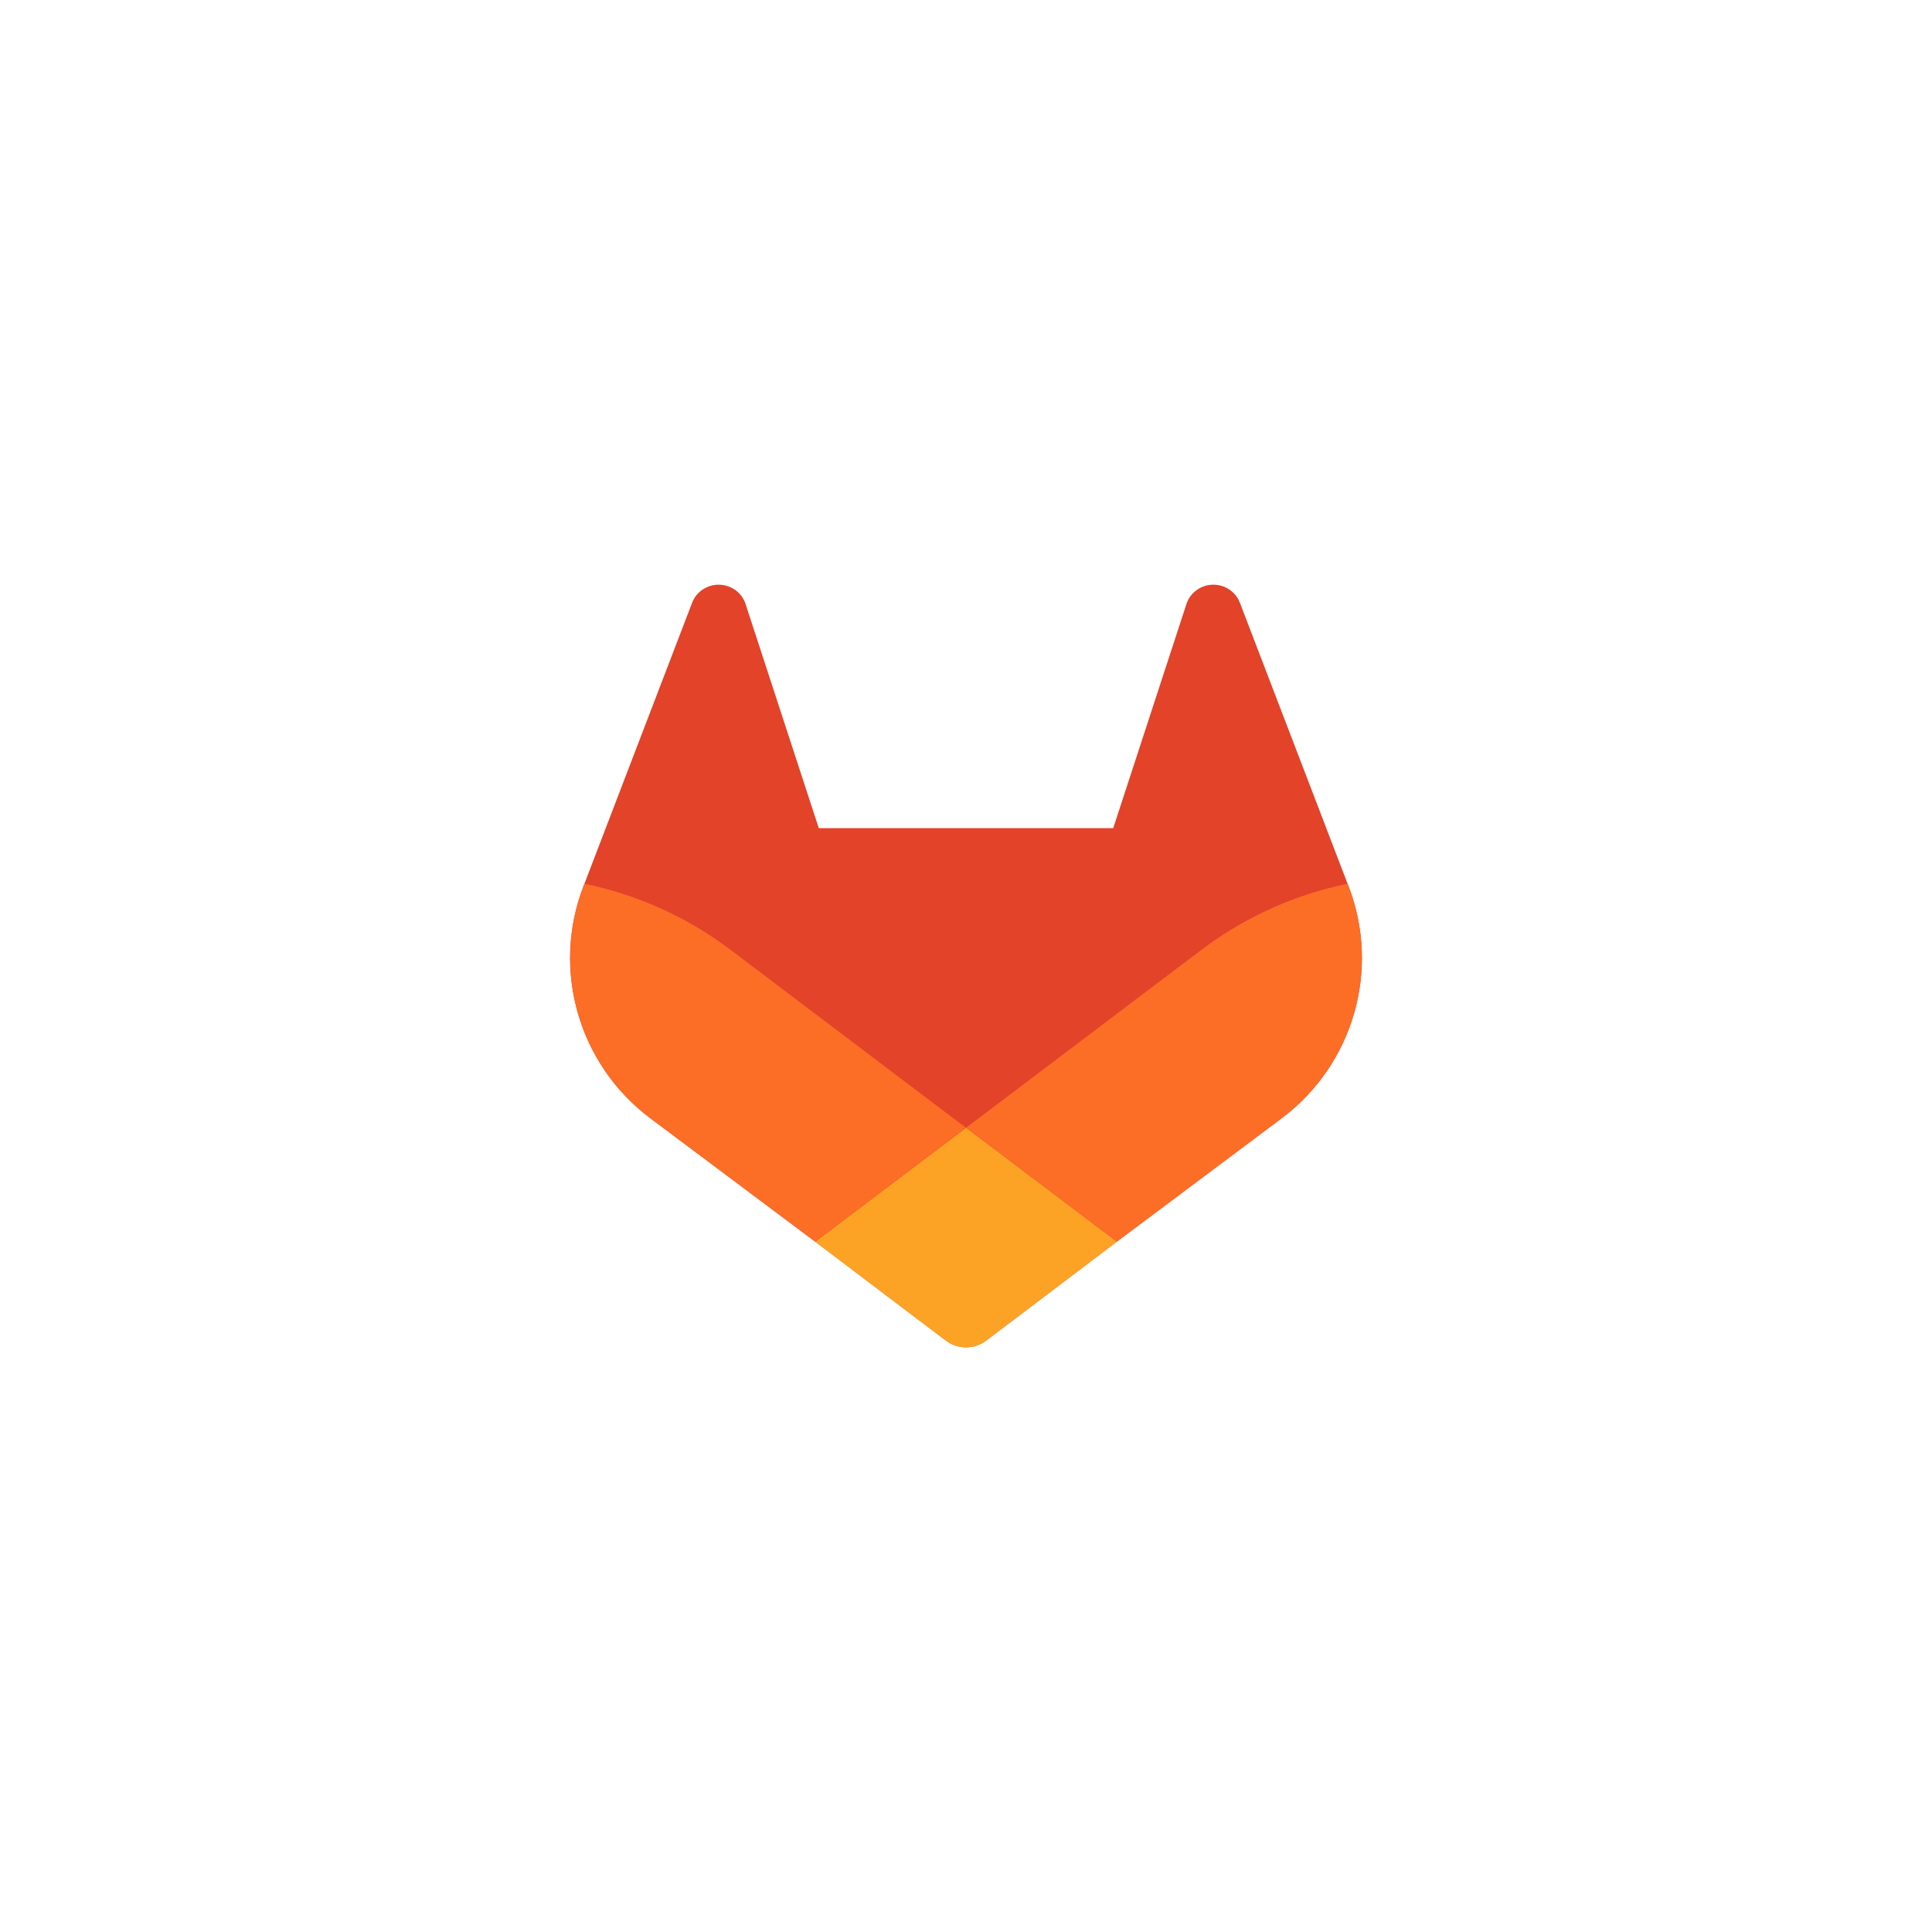
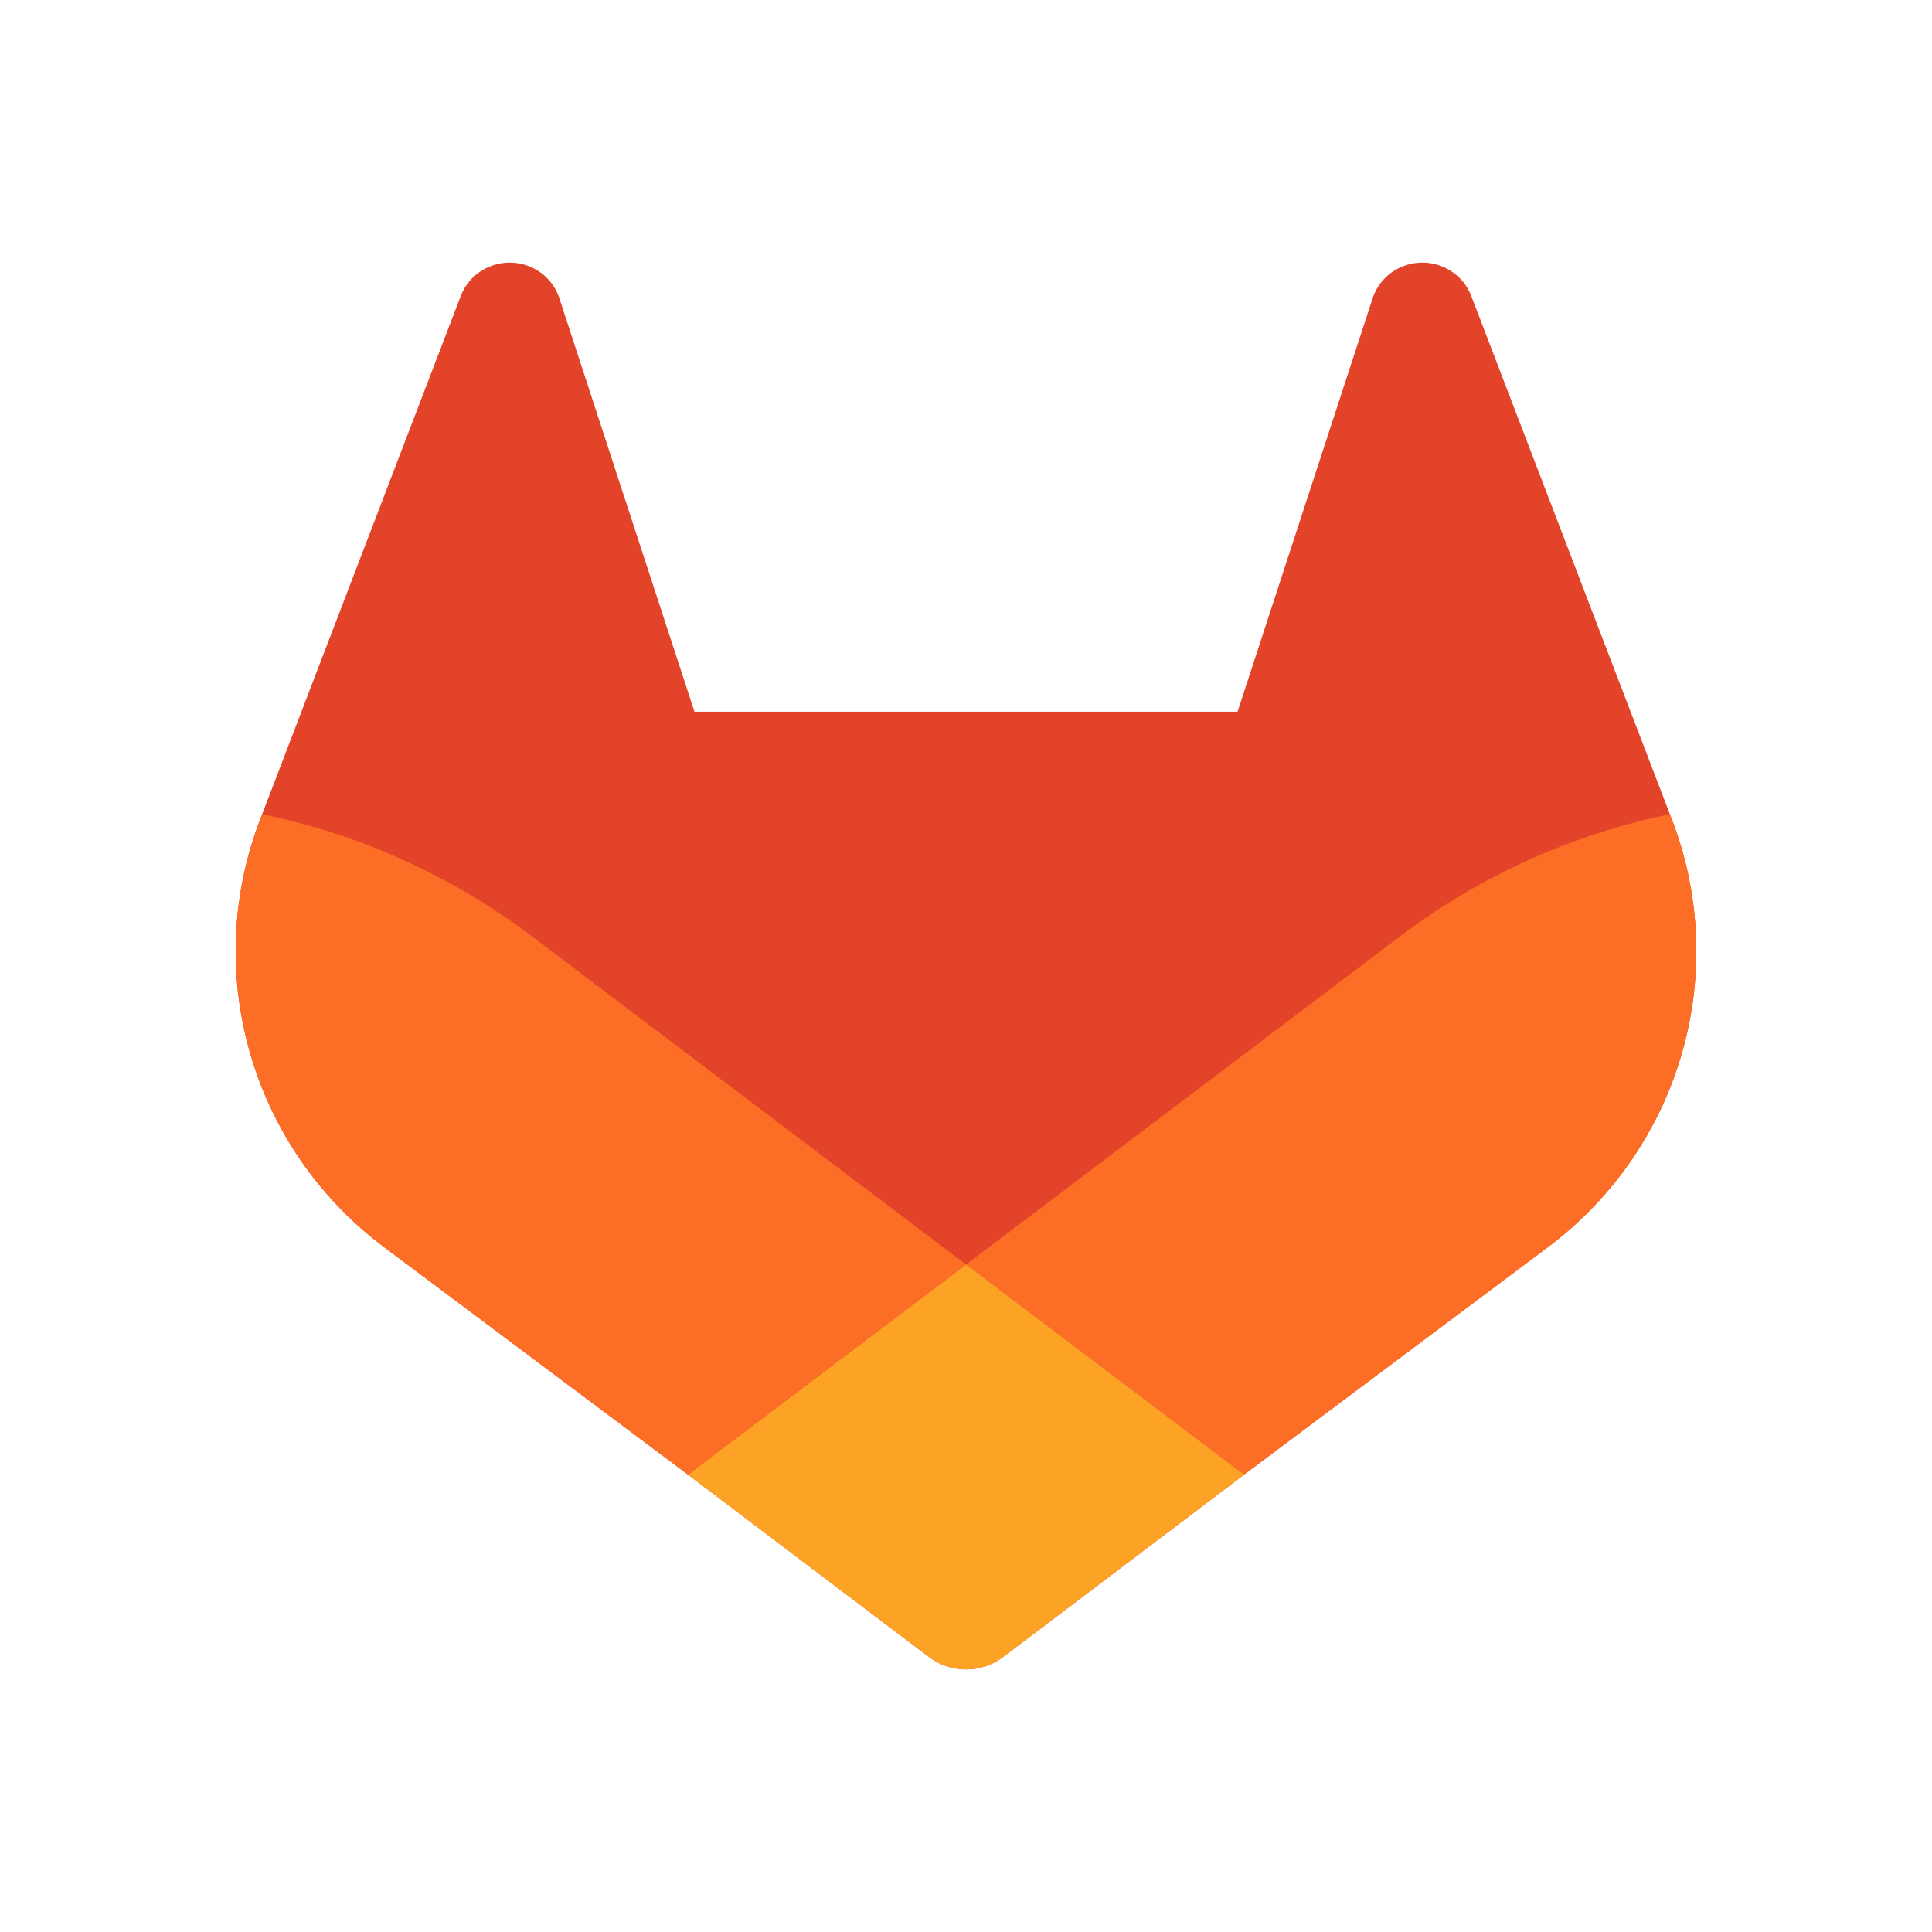
- <svg xmlns="http://www.w3.org/2000/svg" id="Layer_1" data-name="Layer 1" width="380" height="380" viewBox="0 0 380 380">
+ <svg xmlns="http://www.w3.org/2000/svg" id="Layer_1" data-name="Layer 1" width="206" height="206" viewBox="87 87 206 206">
  <defs>
    <style>
      .cls-1 {
        fill: #fca326;
      }

      .cls-2 {
        fill: #fc6d26;
      }

      .cls-3 {
        fill: #e24329;
      }
    </style>
  </defs>
  <path class="cls-3" d="M265.264,174.372l-.213-.558-21.199-55.309c-.424-1.084-1.185-1.996-2.177-2.627-.988-.634-2.147-.933-3.323-.87-1.169.062-2.292.489-3.208,1.218-.91.736-1.566,1.73-1.875,2.853l-14.313,43.807h-57.91l-14.313-43.807c-.309-1.123-.965-2.118-1.875-2.853-.916-.729-2.039-1.156-3.208-1.218-1.175-.062-2.335.236-3.323.87-.992.63-1.753,1.543-2.177,2.627l-21.199,55.312-.213.555c-6.282,16.385-.929,34.908,13.059,45.488.026.016.049.036.076.056l.187.141,32.291,24.174,15.972,12.09,9.72,7.349c2.341,1.773,5.579,1.773,7.92,0l9.719-7.349,15.968-12.09,32.481-24.315c.03-.023.056-.043.085-.066,13.978-10.58,19.327-29.096,13.049-45.478Z" />
  <path class="cls-2" d="M265.264,174.372l-.213-.558c-10.517,2.161-20.204,6.61-28.498,12.816-.135.099-25.205,19.058-46.552,35.197,15.85,11.985,29.648,22.404,29.648,22.404l32.481-24.315c.03-.023.056-.043.085-.066,13.978-10.58,19.327-29.096,13.049-45.478Z" />
  <path class="cls-1" d="M160.35,244.231l15.972,12.09,9.72,7.349c2.341,1.773,5.579,1.773,7.92,0l9.719-7.349,15.968-12.09s-13.798-10.419-29.648-22.404c-15.853,11.985-29.651,22.404-29.651,22.404Z" />
  <path class="cls-2" d="M143.446,186.63c-8.291-6.203-17.974-10.655-28.495-12.813l-.213.555c-6.282,16.385-.929,34.908,13.059,45.488.026.016.049.036.076.056l.187.141,32.291,24.174s13.798-10.419,29.651-22.404c-21.347-16.139-46.42-35.098-46.555-35.197Z" />
</svg>
